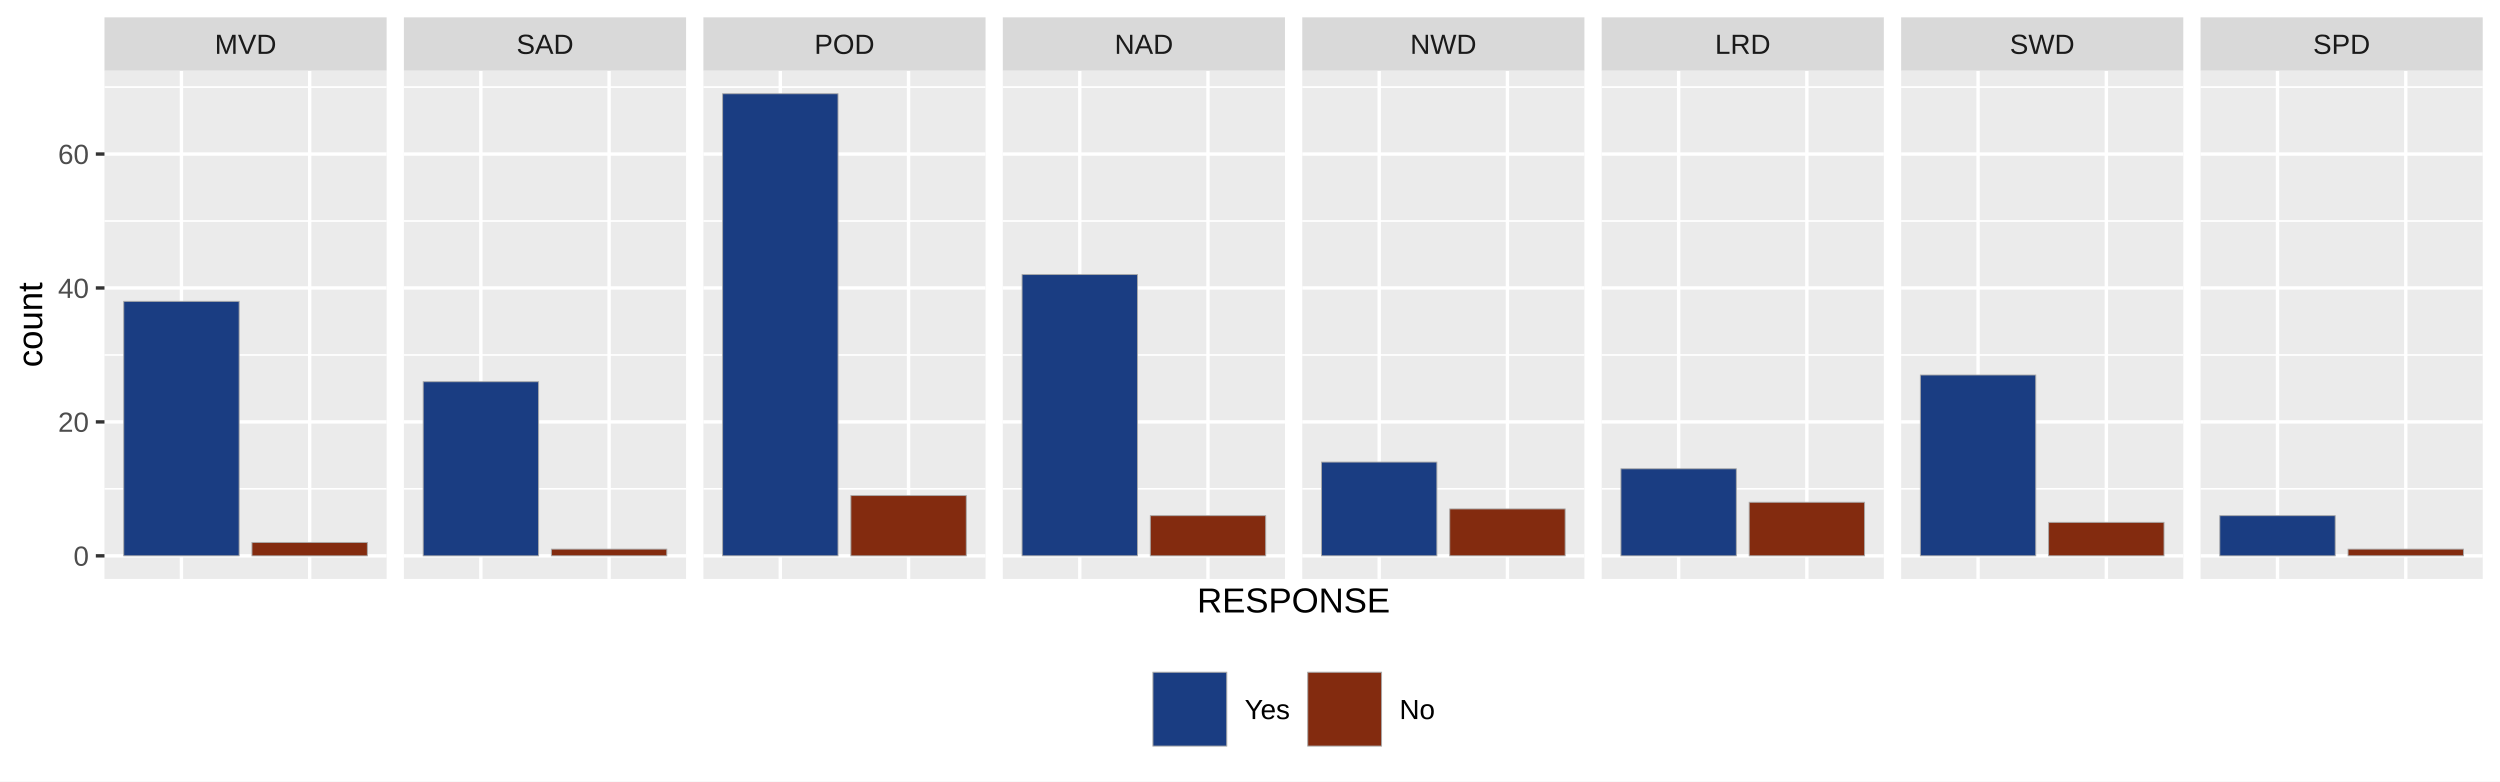
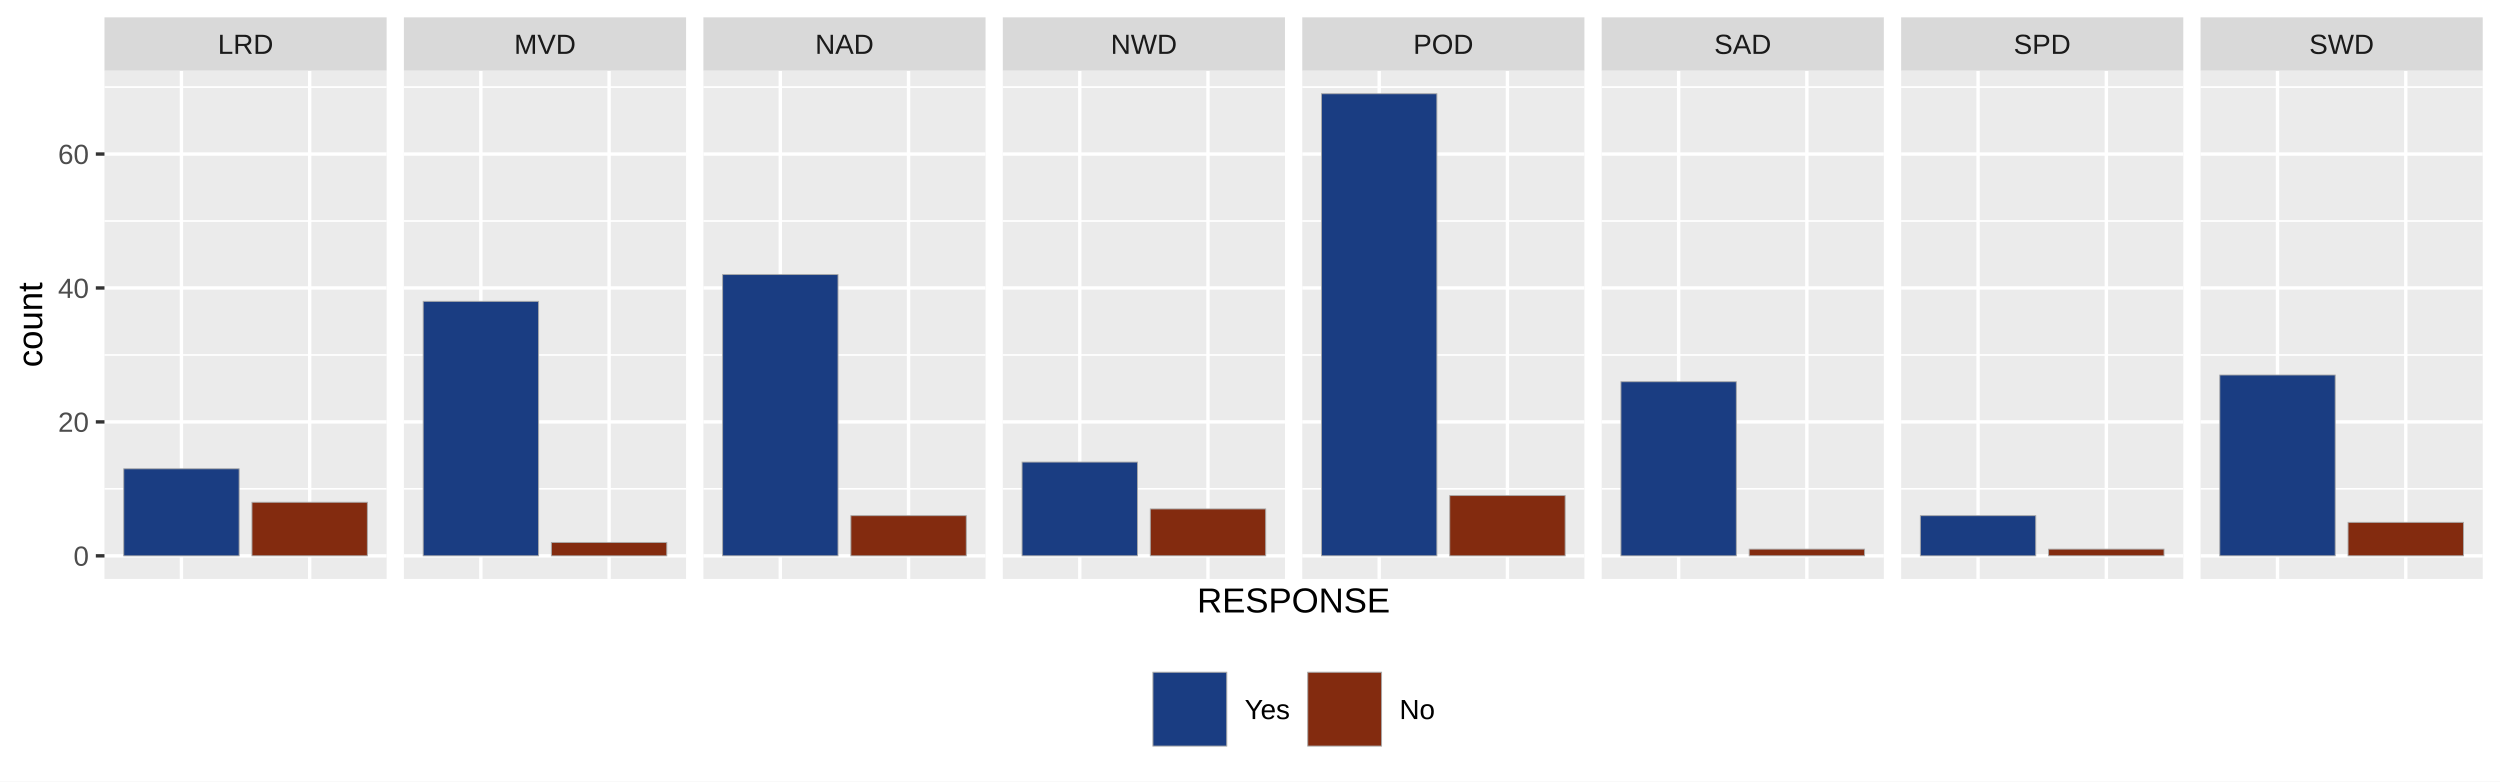
<svg xmlns="http://www.w3.org/2000/svg" width="576.00pt" height="180.00pt" viewBox="0 0 576.00 180.00">
  <g class="svglite">
    <defs>
      <style type="text/css">
    .svglite line, .svglite polyline, .svglite polygon, .svglite path, .svglite rect, .svglite circle {
      fill: none;
      stroke: #000000;
      stroke-linecap: round;
      stroke-linejoin: round;
      stroke-miterlimit: 10.00;
    }
    .svglite text {
      white-space: pre;
    }
    .svglite g.glyphgroup path {
      fill: inherit;
      stroke: none;
    }
  </style>
    </defs>
    <rect width="100%" height="100%" style="stroke: none; fill: #FFFFFF;" />
    <defs>
      <clipPath id="cpMC4wMHw1NzYuMDB8MC4wMHwxODAuMDA=">
        <rect x="0.00" y="0.00" width="576.00" height="180.00" />
      </clipPath>
    </defs>
    <g clip-path="url(#cpMC4wMHw1NzYuMDB8MC4wMHwxODAuMDA=)">
      <rect x="-0" y="0" width="576.00" height="180.00" style="stroke-width: 0.78; stroke: #FFFFFF; fill: #FFFFFF;" />
    </g>
    <defs>
      <clipPath id="cpMjQuMDd8ODkuMDh8MTYuMjh8MTMzLjM5">
        <rect x="24.07" y="16.28" width="65.01" height="117.11" />
      </clipPath>
    </defs>
    <g clip-path="url(#cpMjQuMDd8ODkuMDh8MTYuMjh8MTMzLjM5)">
      <rect x="24.07" y="16.28" width="65.01" height="117.11" style="stroke-width: 0.78; stroke: none; fill: #EBEBEB;" />
      <polyline points="24.07,112.63 89.08,112.63 " style="stroke-width: 0.39; stroke: #FFFFFF; stroke-linecap: butt;" />
      <polyline points="24.07,81.78 89.08,81.78 " style="stroke-width: 0.39; stroke: #FFFFFF; stroke-linecap: butt;" />
      <polyline points="24.07,50.92 89.08,50.92 " style="stroke-width: 0.39; stroke: #FFFFFF; stroke-linecap: butt;" />
      <polyline points="24.07,20.06 89.08,20.06 " style="stroke-width: 0.39; stroke: #FFFFFF; stroke-linecap: butt;" />
      <polyline points="24.07,128.06 89.08,128.06 " style="stroke-width: 0.78; stroke: #FFFFFF; stroke-linecap: butt;" />
      <polyline points="24.07,97.21 89.08,97.21 " style="stroke-width: 0.78; stroke: #FFFFFF; stroke-linecap: butt;" />
      <polyline points="24.07,66.35 89.08,66.35 " style="stroke-width: 0.78; stroke: #FFFFFF; stroke-linecap: butt;" />
      <polyline points="24.07,35.49 89.08,35.49 " style="stroke-width: 0.78; stroke: #FFFFFF; stroke-linecap: butt;" />
      <polyline points="41.80,133.39 41.80,16.28 " style="stroke-width: 0.78; stroke: #FFFFFF; stroke-linecap: butt;" />
      <polyline points="71.35,133.39 71.35,16.28 " style="stroke-width: 0.78; stroke: #FFFFFF; stroke-linecap: butt;" />
-       <rect x="28.51" y="69.43" width="26.59" height="58.63" style="stroke-width: 0.21; stroke: #A9A9A9; stroke-linecap: butt; stroke-linejoin: miter; fill: #1A3D82;" />
-       <rect x="58.05" y="124.98" width="26.59" height="3.09" style="stroke-width: 0.21; stroke: #A9A9A9; stroke-linecap: butt; stroke-linejoin: miter; fill: #832B0F;" />
+       <rect x="28.51" y="108.01" width="26.59" height="20.06" style="stroke-width: 0.21; stroke: #A9A9A9; stroke-linecap: butt; stroke-linejoin: miter; fill: #1A3D82;" />
+       <rect x="58.05" y="115.72" width="26.59" height="12.34" style="stroke-width: 0.21; stroke: #A9A9A9; stroke-linecap: butt; stroke-linejoin: miter; fill: #832B0F;" />
    </g>
    <g clip-path="url(#cpMC4wMHw1NzYuMDB8MC4wMHwxODAuMDA=)">
</g>
    <defs>
      <clipPath id="cpOTMuMDZ8MTU4LjA3fDE2LjI4fDEzMy4zOQ==">
        <rect x="93.06" y="16.28" width="65.01" height="117.11" />
      </clipPath>
    </defs>
    <g clip-path="url(#cpOTMuMDZ8MTU4LjA3fDE2LjI4fDEzMy4zOQ==)">
      <rect x="93.06" y="16.28" width="65.01" height="117.11" style="stroke-width: 0.78; stroke: none; fill: #EBEBEB;" />
      <polyline points="93.06,112.63 158.07,112.63 " style="stroke-width: 0.39; stroke: #FFFFFF; stroke-linecap: butt;" />
      <polyline points="93.06,81.78 158.07,81.78 " style="stroke-width: 0.39; stroke: #FFFFFF; stroke-linecap: butt;" />
      <polyline points="93.06,50.92 158.07,50.92 " style="stroke-width: 0.39; stroke: #FFFFFF; stroke-linecap: butt;" />
      <polyline points="93.06,20.06 158.07,20.06 " style="stroke-width: 0.39; stroke: #FFFFFF; stroke-linecap: butt;" />
      <polyline points="93.06,128.06 158.07,128.06 " style="stroke-width: 0.78; stroke: #FFFFFF; stroke-linecap: butt;" />
      <polyline points="93.06,97.21 158.07,97.21 " style="stroke-width: 0.78; stroke: #FFFFFF; stroke-linecap: butt;" />
      <polyline points="93.06,66.35 158.07,66.35 " style="stroke-width: 0.78; stroke: #FFFFFF; stroke-linecap: butt;" />
      <polyline points="93.06,35.49 158.07,35.49 " style="stroke-width: 0.78; stroke: #FFFFFF; stroke-linecap: butt;" />
      <polyline points="110.79,133.39 110.79,16.28 " style="stroke-width: 0.78; stroke: #FFFFFF; stroke-linecap: butt;" />
      <polyline points="140.34,133.39 140.34,16.28 " style="stroke-width: 0.78; stroke: #FFFFFF; stroke-linecap: butt;" />
-       <rect x="97.50" y="87.95" width="26.59" height="40.12" style="stroke-width: 0.21; stroke: #A9A9A9; stroke-linecap: butt; stroke-linejoin: miter; fill: #1A3D82;" />
-       <rect x="127.04" y="126.52" width="26.59" height="1.54" style="stroke-width: 0.21; stroke: #A9A9A9; stroke-linecap: butt; stroke-linejoin: miter; fill: #832B0F;" />
+       <rect x="97.50" y="69.43" width="26.59" height="58.63" style="stroke-width: 0.21; stroke: #A9A9A9; stroke-linecap: butt; stroke-linejoin: miter; fill: #1A3D82;" />
+       <rect x="127.04" y="124.98" width="26.59" height="3.09" style="stroke-width: 0.21; stroke: #A9A9A9; stroke-linecap: butt; stroke-linejoin: miter; fill: #832B0F;" />
    </g>
    <g clip-path="url(#cpMC4wMHw1NzYuMDB8MC4wMHwxODAuMDA=)">
</g>
    <defs>
      <clipPath id="cpMTYyLjA2fDIyNy4wNnwxNi4yOHwxMzMuMzk=">
        <rect x="162.06" y="16.28" width="65.01" height="117.11" />
      </clipPath>
    </defs>
    <g clip-path="url(#cpMTYyLjA2fDIyNy4wNnwxNi4yOHwxMzMuMzk=)">
      <rect x="162.06" y="16.28" width="65.01" height="117.11" style="stroke-width: 0.78; stroke: none; fill: #EBEBEB;" />
      <polyline points="162.06,112.63 227.06,112.63 " style="stroke-width: 0.39; stroke: #FFFFFF; stroke-linecap: butt;" />
      <polyline points="162.06,81.78 227.06,81.78 " style="stroke-width: 0.39; stroke: #FFFFFF; stroke-linecap: butt;" />
      <polyline points="162.06,50.92 227.06,50.92 " style="stroke-width: 0.39; stroke: #FFFFFF; stroke-linecap: butt;" />
      <polyline points="162.06,20.06 227.06,20.06 " style="stroke-width: 0.39; stroke: #FFFFFF; stroke-linecap: butt;" />
      <polyline points="162.06,128.06 227.06,128.06 " style="stroke-width: 0.78; stroke: #FFFFFF; stroke-linecap: butt;" />
      <polyline points="162.06,97.21 227.06,97.21 " style="stroke-width: 0.78; stroke: #FFFFFF; stroke-linecap: butt;" />
      <polyline points="162.06,66.35 227.06,66.35 " style="stroke-width: 0.78; stroke: #FFFFFF; stroke-linecap: butt;" />
      <polyline points="162.06,35.49 227.06,35.49 " style="stroke-width: 0.78; stroke: #FFFFFF; stroke-linecap: butt;" />
      <polyline points="179.78,133.39 179.78,16.28 " style="stroke-width: 0.78; stroke: #FFFFFF; stroke-linecap: butt;" />
      <polyline points="209.33,133.39 209.33,16.28 " style="stroke-width: 0.78; stroke: #FFFFFF; stroke-linecap: butt;" />
-       <rect x="166.49" y="21.60" width="26.59" height="106.46" style="stroke-width: 0.21; stroke: #A9A9A9; stroke-linecap: butt; stroke-linejoin: miter; fill: #1A3D82;" />
-       <rect x="196.04" y="114.18" width="26.59" height="13.89" style="stroke-width: 0.21; stroke: #A9A9A9; stroke-linecap: butt; stroke-linejoin: miter; fill: #832B0F;" />
+       <rect x="166.49" y="63.26" width="26.59" height="64.80" style="stroke-width: 0.21; stroke: #A9A9A9; stroke-linecap: butt; stroke-linejoin: miter; fill: #1A3D82;" />
+       <rect x="196.04" y="118.81" width="26.59" height="9.26" style="stroke-width: 0.21; stroke: #A9A9A9; stroke-linecap: butt; stroke-linejoin: miter; fill: #832B0F;" />
    </g>
    <g clip-path="url(#cpMC4wMHw1NzYuMDB8MC4wMHwxODAuMDA=)">
</g>
    <defs>
      <clipPath id="cpMjMxLjA1fDI5Ni4wNXwxNi4yOHwxMzMuMzk=">
        <rect x="231.05" y="16.28" width="65.01" height="117.11" />
      </clipPath>
    </defs>
    <g clip-path="url(#cpMjMxLjA1fDI5Ni4wNXwxNi4yOHwxMzMuMzk=)">
      <rect x="231.05" y="16.28" width="65.01" height="117.11" style="stroke-width: 0.78; stroke: none; fill: #EBEBEB;" />
      <polyline points="231.05,112.63 296.05,112.63 " style="stroke-width: 0.39; stroke: #FFFFFF; stroke-linecap: butt;" />
      <polyline points="231.05,81.78 296.05,81.78 " style="stroke-width: 0.39; stroke: #FFFFFF; stroke-linecap: butt;" />
      <polyline points="231.05,50.92 296.05,50.92 " style="stroke-width: 0.39; stroke: #FFFFFF; stroke-linecap: butt;" />
      <polyline points="231.05,20.06 296.05,20.06 " style="stroke-width: 0.39; stroke: #FFFFFF; stroke-linecap: butt;" />
      <polyline points="231.05,128.06 296.05,128.06 " style="stroke-width: 0.78; stroke: #FFFFFF; stroke-linecap: butt;" />
      <polyline points="231.05,97.21 296.05,97.21 " style="stroke-width: 0.78; stroke: #FFFFFF; stroke-linecap: butt;" />
      <polyline points="231.05,66.35 296.05,66.35 " style="stroke-width: 0.78; stroke: #FFFFFF; stroke-linecap: butt;" />
      <polyline points="231.05,35.49 296.05,35.49 " style="stroke-width: 0.78; stroke: #FFFFFF; stroke-linecap: butt;" />
      <polyline points="248.78,133.39 248.78,16.28 " style="stroke-width: 0.78; stroke: #FFFFFF; stroke-linecap: butt;" />
      <polyline points="278.32,133.39 278.32,16.28 " style="stroke-width: 0.78; stroke: #FFFFFF; stroke-linecap: butt;" />
-       <rect x="235.48" y="63.26" width="26.59" height="64.80" style="stroke-width: 0.21; stroke: #A9A9A9; stroke-linecap: butt; stroke-linejoin: miter; fill: #1A3D82;" />
-       <rect x="265.03" y="118.81" width="26.59" height="9.26" style="stroke-width: 0.21; stroke: #A9A9A9; stroke-linecap: butt; stroke-linejoin: miter; fill: #832B0F;" />
+       <rect x="235.48" y="106.46" width="26.59" height="21.60" style="stroke-width: 0.21; stroke: #A9A9A9; stroke-linecap: butt; stroke-linejoin: miter; fill: #1A3D82;" />
+       <rect x="265.03" y="117.26" width="26.59" height="10.80" style="stroke-width: 0.21; stroke: #A9A9A9; stroke-linecap: butt; stroke-linejoin: miter; fill: #832B0F;" />
    </g>
    <g clip-path="url(#cpMC4wMHw1NzYuMDB8MC4wMHwxODAuMDA=)">
</g>
    <defs>
      <clipPath id="cpMzAwLjA0fDM2NS4wNHwxNi4yOHwxMzMuMzk=">
        <rect x="300.04" y="16.28" width="65.01" height="117.11" />
      </clipPath>
    </defs>
    <g clip-path="url(#cpMzAwLjA0fDM2NS4wNHwxNi4yOHwxMzMuMzk=)">
      <rect x="300.04" y="16.28" width="65.01" height="117.11" style="stroke-width: 0.78; stroke: none; fill: #EBEBEB;" />
      <polyline points="300.04,112.63 365.04,112.63 " style="stroke-width: 0.39; stroke: #FFFFFF; stroke-linecap: butt;" />
      <polyline points="300.04,81.78 365.04,81.78 " style="stroke-width: 0.39; stroke: #FFFFFF; stroke-linecap: butt;" />
      <polyline points="300.04,50.92 365.04,50.92 " style="stroke-width: 0.39; stroke: #FFFFFF; stroke-linecap: butt;" />
      <polyline points="300.04,20.06 365.04,20.06 " style="stroke-width: 0.39; stroke: #FFFFFF; stroke-linecap: butt;" />
      <polyline points="300.04,128.06 365.04,128.06 " style="stroke-width: 0.78; stroke: #FFFFFF; stroke-linecap: butt;" />
      <polyline points="300.04,97.21 365.04,97.21 " style="stroke-width: 0.78; stroke: #FFFFFF; stroke-linecap: butt;" />
      <polyline points="300.04,66.35 365.04,66.35 " style="stroke-width: 0.78; stroke: #FFFFFF; stroke-linecap: butt;" />
      <polyline points="300.04,35.49 365.04,35.49 " style="stroke-width: 0.78; stroke: #FFFFFF; stroke-linecap: butt;" />
      <polyline points="317.77,133.39 317.77,16.28 " style="stroke-width: 0.78; stroke: #FFFFFF; stroke-linecap: butt;" />
      <polyline points="347.31,133.39 347.31,16.28 " style="stroke-width: 0.78; stroke: #FFFFFF; stroke-linecap: butt;" />
-       <rect x="304.47" y="106.46" width="26.59" height="21.60" style="stroke-width: 0.21; stroke: #A9A9A9; stroke-linecap: butt; stroke-linejoin: miter; fill: #1A3D82;" />
-       <rect x="334.02" y="117.26" width="26.59" height="10.80" style="stroke-width: 0.21; stroke: #A9A9A9; stroke-linecap: butt; stroke-linejoin: miter; fill: #832B0F;" />
+       <rect x="304.47" y="21.60" width="26.59" height="106.46" style="stroke-width: 0.21; stroke: #A9A9A9; stroke-linecap: butt; stroke-linejoin: miter; fill: #1A3D82;" />
+       <rect x="334.02" y="114.18" width="26.59" height="13.89" style="stroke-width: 0.21; stroke: #A9A9A9; stroke-linecap: butt; stroke-linejoin: miter; fill: #832B0F;" />
    </g>
    <g clip-path="url(#cpMC4wMHw1NzYuMDB8MC4wMHwxODAuMDA=)">
</g>
    <defs>
      <clipPath id="cpMzY5LjAzfDQzNC4wM3wxNi4yOHwxMzMuMzk=">
        <rect x="369.03" y="16.28" width="65.01" height="117.11" />
      </clipPath>
    </defs>
    <g clip-path="url(#cpMzY5LjAzfDQzNC4wM3wxNi4yOHwxMzMuMzk=)">
      <rect x="369.03" y="16.28" width="65.01" height="117.11" style="stroke-width: 0.78; stroke: none; fill: #EBEBEB;" />
      <polyline points="369.03,112.63 434.03,112.63 " style="stroke-width: 0.39; stroke: #FFFFFF; stroke-linecap: butt;" />
      <polyline points="369.03,81.78 434.03,81.78 " style="stroke-width: 0.39; stroke: #FFFFFF; stroke-linecap: butt;" />
      <polyline points="369.03,50.92 434.03,50.92 " style="stroke-width: 0.39; stroke: #FFFFFF; stroke-linecap: butt;" />
      <polyline points="369.03,20.06 434.03,20.06 " style="stroke-width: 0.39; stroke: #FFFFFF; stroke-linecap: butt;" />
      <polyline points="369.03,128.06 434.03,128.06 " style="stroke-width: 0.78; stroke: #FFFFFF; stroke-linecap: butt;" />
      <polyline points="369.03,97.21 434.03,97.21 " style="stroke-width: 0.78; stroke: #FFFFFF; stroke-linecap: butt;" />
      <polyline points="369.03,66.35 434.03,66.35 " style="stroke-width: 0.78; stroke: #FFFFFF; stroke-linecap: butt;" />
      <polyline points="369.03,35.49 434.03,35.49 " style="stroke-width: 0.78; stroke: #FFFFFF; stroke-linecap: butt;" />
      <polyline points="386.76,133.39 386.76,16.28 " style="stroke-width: 0.78; stroke: #FFFFFF; stroke-linecap: butt;" />
      <polyline points="416.30,133.39 416.30,16.28 " style="stroke-width: 0.78; stroke: #FFFFFF; stroke-linecap: butt;" />
-       <rect x="373.46" y="108.01" width="26.59" height="20.06" style="stroke-width: 0.21; stroke: #A9A9A9; stroke-linecap: butt; stroke-linejoin: miter; fill: #1A3D82;" />
-       <rect x="403.01" y="115.72" width="26.59" height="12.34" style="stroke-width: 0.21; stroke: #A9A9A9; stroke-linecap: butt; stroke-linejoin: miter; fill: #832B0F;" />
+       <rect x="373.46" y="87.95" width="26.59" height="40.12" style="stroke-width: 0.21; stroke: #A9A9A9; stroke-linecap: butt; stroke-linejoin: miter; fill: #1A3D82;" />
+       <rect x="403.01" y="126.52" width="26.59" height="1.54" style="stroke-width: 0.21; stroke: #A9A9A9; stroke-linecap: butt; stroke-linejoin: miter; fill: #832B0F;" />
    </g>
    <g clip-path="url(#cpMC4wMHw1NzYuMDB8MC4wMHwxODAuMDA=)">
</g>
    <defs>
      <clipPath id="cpNDM4LjAyfDUwMy4wMnwxNi4yOHwxMzMuMzk=">
        <rect x="438.02" y="16.28" width="65.01" height="117.11" />
      </clipPath>
    </defs>
    <g clip-path="url(#cpNDM4LjAyfDUwMy4wMnwxNi4yOHwxMzMuMzk=)">
      <rect x="438.02" y="16.28" width="65.01" height="117.11" style="stroke-width: 0.78; stroke: none; fill: #EBEBEB;" />
      <polyline points="438.02,112.63 503.02,112.63 " style="stroke-width: 0.39; stroke: #FFFFFF; stroke-linecap: butt;" />
      <polyline points="438.02,81.78 503.02,81.78 " style="stroke-width: 0.39; stroke: #FFFFFF; stroke-linecap: butt;" />
      <polyline points="438.02,50.92 503.02,50.92 " style="stroke-width: 0.39; stroke: #FFFFFF; stroke-linecap: butt;" />
      <polyline points="438.02,20.06 503.02,20.06 " style="stroke-width: 0.39; stroke: #FFFFFF; stroke-linecap: butt;" />
      <polyline points="438.02,128.06 503.02,128.06 " style="stroke-width: 0.78; stroke: #FFFFFF; stroke-linecap: butt;" />
      <polyline points="438.02,97.21 503.02,97.21 " style="stroke-width: 0.78; stroke: #FFFFFF; stroke-linecap: butt;" />
      <polyline points="438.02,66.35 503.02,66.35 " style="stroke-width: 0.78; stroke: #FFFFFF; stroke-linecap: butt;" />
      <polyline points="438.02,35.49 503.02,35.49 " style="stroke-width: 0.78; stroke: #FFFFFF; stroke-linecap: butt;" />
      <polyline points="455.75,133.39 455.75,16.28 " style="stroke-width: 0.78; stroke: #FFFFFF; stroke-linecap: butt;" />
      <polyline points="485.30,133.39 485.30,16.28 " style="stroke-width: 0.78; stroke: #FFFFFF; stroke-linecap: butt;" />
-       <rect x="442.45" y="86.40" width="26.59" height="41.66" style="stroke-width: 0.21; stroke: #A9A9A9; stroke-linecap: butt; stroke-linejoin: miter; fill: #1A3D82;" />
-       <rect x="472.00" y="120.35" width="26.59" height="7.71" style="stroke-width: 0.21; stroke: #A9A9A9; stroke-linecap: butt; stroke-linejoin: miter; fill: #832B0F;" />
+       <rect x="442.45" y="118.81" width="26.59" height="9.26" style="stroke-width: 0.21; stroke: #A9A9A9; stroke-linecap: butt; stroke-linejoin: miter; fill: #1A3D82;" />
+       <rect x="472.00" y="126.52" width="26.59" height="1.54" style="stroke-width: 0.21; stroke: #A9A9A9; stroke-linecap: butt; stroke-linejoin: miter; fill: #832B0F;" />
    </g>
    <g clip-path="url(#cpMC4wMHw1NzYuMDB8MC4wMHwxODAuMDA=)">
</g>
    <defs>
      <clipPath id="cpNTA3LjAxfDU3Mi4wMXwxNi4yOHwxMzMuMzk=">
        <rect x="507.01" y="16.28" width="65.01" height="117.11" />
      </clipPath>
    </defs>
    <g clip-path="url(#cpNTA3LjAxfDU3Mi4wMXwxNi4yOHwxMzMuMzk=)">
      <rect x="507.01" y="16.28" width="65.01" height="117.11" style="stroke-width: 0.78; stroke: none; fill: #EBEBEB;" />
      <polyline points="507.01,112.63 572.01,112.63 " style="stroke-width: 0.39; stroke: #FFFFFF; stroke-linecap: butt;" />
      <polyline points="507.01,81.78 572.01,81.78 " style="stroke-width: 0.39; stroke: #FFFFFF; stroke-linecap: butt;" />
      <polyline points="507.01,50.92 572.01,50.92 " style="stroke-width: 0.39; stroke: #FFFFFF; stroke-linecap: butt;" />
      <polyline points="507.01,20.06 572.01,20.06 " style="stroke-width: 0.39; stroke: #FFFFFF; stroke-linecap: butt;" />
      <polyline points="507.01,128.06 572.01,128.06 " style="stroke-width: 0.78; stroke: #FFFFFF; stroke-linecap: butt;" />
      <polyline points="507.01,97.21 572.01,97.21 " style="stroke-width: 0.78; stroke: #FFFFFF; stroke-linecap: butt;" />
      <polyline points="507.01,66.35 572.01,66.35 " style="stroke-width: 0.78; stroke: #FFFFFF; stroke-linecap: butt;" />
      <polyline points="507.01,35.49 572.01,35.49 " style="stroke-width: 0.78; stroke: #FFFFFF; stroke-linecap: butt;" />
      <polyline points="524.74,133.39 524.74,16.28 " style="stroke-width: 0.78; stroke: #FFFFFF; stroke-linecap: butt;" />
      <polyline points="554.29,133.39 554.29,16.28 " style="stroke-width: 0.78; stroke: #FFFFFF; stroke-linecap: butt;" />
-       <rect x="511.44" y="118.81" width="26.59" height="9.26" style="stroke-width: 0.21; stroke: #A9A9A9; stroke-linecap: butt; stroke-linejoin: miter; fill: #1A3D82;" />
-       <rect x="540.99" y="126.52" width="26.59" height="1.54" style="stroke-width: 0.21; stroke: #A9A9A9; stroke-linecap: butt; stroke-linejoin: miter; fill: #832B0F;" />
+       <rect x="511.44" y="86.40" width="26.59" height="41.66" style="stroke-width: 0.21; stroke: #A9A9A9; stroke-linecap: butt; stroke-linejoin: miter; fill: #1A3D82;" />
+       <rect x="540.99" y="120.35" width="26.59" height="7.71" style="stroke-width: 0.21; stroke: #A9A9A9; stroke-linecap: butt; stroke-linejoin: miter; fill: #832B0F;" />
    </g>
    <g clip-path="url(#cpMC4wMHw1NzYuMDB8MC4wMHwxODAuMDA=)">
</g>
    <defs>
      <clipPath id="cpMjQuMDd8ODkuMDh8My45OXwxNi4yOA==">
        <rect x="24.07" y="3.99" width="65.01" height="12.29" />
      </clipPath>
    </defs>
    <g clip-path="url(#cpMjQuMDd8ODkuMDh8My45OXwxNi4yOA==)">
      <rect x="24.07" y="3.99" width="65.01" height="12.29" style="stroke-width: 0.78; stroke: none; fill: #D9D9D9;" />
-       <text x="56.58" y="12.42" text-anchor="middle" style="font-size: 6.40px;fill: #1A1A1A; font-family: &quot;Arial&quot;;" textLength="14.20px" lengthAdjust="spacingAndGlyphs">MVD</text>
+       <text x="56.58" y="12.42" text-anchor="middle" style="font-size: 6.40px;fill: #1A1A1A; font-family: &quot;Arial&quot;;" textLength="12.77px" lengthAdjust="spacingAndGlyphs">LRD</text>
    </g>
    <g clip-path="url(#cpMC4wMHw1NzYuMDB8MC4wMHwxODAuMDA=)">
</g>
    <defs>
      <clipPath id="cpOTMuMDZ8MTU4LjA3fDMuOTl8MTYuMjg=">
        <rect x="93.06" y="3.99" width="65.01" height="12.29" />
      </clipPath>
    </defs>
    <g clip-path="url(#cpOTMuMDZ8MTU4LjA3fDMuOTl8MTYuMjg=)">
      <rect x="93.06" y="3.99" width="65.01" height="12.29" style="stroke-width: 0.78; stroke: none; fill: #D9D9D9;" />
-       <text x="125.57" y="12.42" text-anchor="middle" style="font-size: 6.40px;fill: #1A1A1A; font-family: &quot;Arial&quot;;" textLength="13.14px" lengthAdjust="spacingAndGlyphs">SAD</text>
+       <text x="125.57" y="12.42" text-anchor="middle" style="font-size: 6.40px;fill: #1A1A1A; font-family: &quot;Arial&quot;;" textLength="14.20px" lengthAdjust="spacingAndGlyphs">MVD</text>
    </g>
    <g clip-path="url(#cpMC4wMHw1NzYuMDB8MC4wMHwxODAuMDA=)">
</g>
    <defs>
      <clipPath id="cpMTYyLjA2fDIyNy4wNnwzLjk5fDE2LjI4">
        <rect x="162.06" y="3.99" width="65.01" height="12.29" />
      </clipPath>
    </defs>
    <g clip-path="url(#cpMTYyLjA2fDIyNy4wNnwzLjk5fDE2LjI4)">
      <rect x="162.06" y="3.99" width="65.01" height="12.29" style="stroke-width: 0.78; stroke: none; fill: #D9D9D9;" />
-       <text x="194.56" y="12.42" text-anchor="middle" style="font-size: 6.40px;fill: #1A1A1A; font-family: &quot;Arial&quot;;" textLength="13.84px" lengthAdjust="spacingAndGlyphs">POD</text>
+       <text x="194.56" y="12.42" text-anchor="middle" style="font-size: 6.40px;fill: #1A1A1A; font-family: &quot;Arial&quot;;" textLength="13.48px" lengthAdjust="spacingAndGlyphs">NAD</text>
    </g>
    <g clip-path="url(#cpMC4wMHw1NzYuMDB8MC4wMHwxODAuMDA=)">
</g>
    <defs>
      <clipPath id="cpMjMxLjA1fDI5Ni4wNXwzLjk5fDE2LjI4">
        <rect x="231.05" y="3.99" width="65.01" height="12.29" />
      </clipPath>
    </defs>
    <g clip-path="url(#cpMjMxLjA1fDI5Ni4wNXwzLjk5fDE2LjI4)">
      <rect x="231.05" y="3.99" width="65.01" height="12.29" style="stroke-width: 0.78; stroke: none; fill: #D9D9D9;" />
-       <text x="263.55" y="12.42" text-anchor="middle" style="font-size: 6.40px;fill: #1A1A1A; font-family: &quot;Arial&quot;;" textLength="13.48px" lengthAdjust="spacingAndGlyphs">NAD</text>
+       <text x="263.55" y="12.42" text-anchor="middle" style="font-size: 6.40px;fill: #1A1A1A; font-family: &quot;Arial&quot;;" textLength="15.25px" lengthAdjust="spacingAndGlyphs">NWD</text>
    </g>
    <g clip-path="url(#cpMC4wMHw1NzYuMDB8MC4wMHwxODAuMDA=)">
</g>
    <defs>
      <clipPath id="cpMzAwLjA0fDM2NS4wNHwzLjk5fDE2LjI4">
        <rect x="300.04" y="3.99" width="65.01" height="12.29" />
      </clipPath>
    </defs>
    <g clip-path="url(#cpMzAwLjA0fDM2NS4wNHwzLjk5fDE2LjI4)">
      <rect x="300.04" y="3.99" width="65.01" height="12.29" style="stroke-width: 0.78; stroke: none; fill: #D9D9D9;" />
-       <text x="332.54" y="12.42" text-anchor="middle" style="font-size: 6.40px;fill: #1A1A1A; font-family: &quot;Arial&quot;;" textLength="15.25px" lengthAdjust="spacingAndGlyphs">NWD</text>
+       <text x="332.54" y="12.42" text-anchor="middle" style="font-size: 6.40px;fill: #1A1A1A; font-family: &quot;Arial&quot;;" textLength="13.84px" lengthAdjust="spacingAndGlyphs">POD</text>
    </g>
    <g clip-path="url(#cpMC4wMHw1NzYuMDB8MC4wMHwxODAuMDA=)">
</g>
    <defs>
      <clipPath id="cpMzY5LjAzfDQzNC4wM3wzLjk5fDE2LjI4">
        <rect x="369.03" y="3.99" width="65.01" height="12.29" />
      </clipPath>
    </defs>
    <g clip-path="url(#cpMzY5LjAzfDQzNC4wM3wzLjk5fDE2LjI4)">
      <rect x="369.03" y="3.99" width="65.01" height="12.29" style="stroke-width: 0.78; stroke: none; fill: #D9D9D9;" />
-       <text x="401.53" y="12.42" text-anchor="middle" style="font-size: 6.40px;fill: #1A1A1A; font-family: &quot;Arial&quot;;" textLength="12.77px" lengthAdjust="spacingAndGlyphs">LRD</text>
+       <text x="401.53" y="12.42" text-anchor="middle" style="font-size: 6.40px;fill: #1A1A1A; font-family: &quot;Arial&quot;;" textLength="13.14px" lengthAdjust="spacingAndGlyphs">SAD</text>
    </g>
    <g clip-path="url(#cpMC4wMHw1NzYuMDB8MC4wMHwxODAuMDA=)">
</g>
    <defs>
      <clipPath id="cpNDM4LjAyfDUwMy4wMnwzLjk5fDE2LjI4">
        <rect x="438.02" y="3.99" width="65.01" height="12.29" />
      </clipPath>
    </defs>
    <g clip-path="url(#cpNDM4LjAyfDUwMy4wMnwzLjk5fDE2LjI4)">
      <rect x="438.02" y="3.99" width="65.01" height="12.29" style="stroke-width: 0.78; stroke: none; fill: #D9D9D9;" />
-       <text x="470.52" y="12.42" text-anchor="middle" style="font-size: 6.40px;fill: #1A1A1A; font-family: &quot;Arial&quot;;" textLength="14.91px" lengthAdjust="spacingAndGlyphs">SWD</text>
+       <text x="470.52" y="12.42" text-anchor="middle" style="font-size: 6.40px;fill: #1A1A1A; font-family: &quot;Arial&quot;;" textLength="13.14px" lengthAdjust="spacingAndGlyphs">SPD</text>
    </g>
    <g clip-path="url(#cpMC4wMHw1NzYuMDB8MC4wMHwxODAuMDA=)">
</g>
    <defs>
      <clipPath id="cpNTA3LjAxfDU3Mi4wMXwzLjk5fDE2LjI4">
        <rect x="507.01" y="3.99" width="65.01" height="12.29" />
      </clipPath>
    </defs>
    <g clip-path="url(#cpNTA3LjAxfDU3Mi4wMXwzLjk5fDE2LjI4)">
      <rect x="507.01" y="3.99" width="65.01" height="12.29" style="stroke-width: 0.78; stroke: none; fill: #D9D9D9;" />
-       <text x="539.51" y="12.42" text-anchor="middle" style="font-size: 6.40px;fill: #1A1A1A; font-family: &quot;Arial&quot;;" textLength="13.14px" lengthAdjust="spacingAndGlyphs">SPD</text>
+       <text x="539.51" y="12.42" text-anchor="middle" style="font-size: 6.40px;fill: #1A1A1A; font-family: &quot;Arial&quot;;" textLength="14.91px" lengthAdjust="spacingAndGlyphs">SWD</text>
    </g>
    <g clip-path="url(#cpMC4wMHw1NzYuMDB8MC4wMHwxODAuMDA=)">
      <text x="20.49" y="130.35" text-anchor="end" style="font-size: 6.40px;fill: #4D4D4D; font-family: &quot;Arial&quot;;" textLength="3.55px" lengthAdjust="spacingAndGlyphs">0</text>
      <text x="20.49" y="99.49" text-anchor="end" style="font-size: 6.40px;fill: #4D4D4D; font-family: &quot;Arial&quot;;" textLength="7.09px" lengthAdjust="spacingAndGlyphs">20</text>
      <text x="20.49" y="68.64" text-anchor="end" style="font-size: 6.40px;fill: #4D4D4D; font-family: &quot;Arial&quot;;" textLength="7.09px" lengthAdjust="spacingAndGlyphs">40</text>
      <text x="20.49" y="37.78" text-anchor="end" style="font-size: 6.40px;fill: #4D4D4D; font-family: &quot;Arial&quot;;" textLength="7.09px" lengthAdjust="spacingAndGlyphs">60</text>
      <polyline points="22.08,128.06 24.07,128.06 " style="stroke-width: 0.78; stroke: #333333; stroke-linecap: butt;" />
      <polyline points="22.08,97.21 24.07,97.21 " style="stroke-width: 0.78; stroke: #333333; stroke-linecap: butt;" />
      <polyline points="22.08,66.35 24.07,66.35 " style="stroke-width: 0.78; stroke: #333333; stroke-linecap: butt;" />
      <polyline points="22.08,35.49 24.07,35.49 " style="stroke-width: 0.78; stroke: #333333; stroke-linecap: butt;" />
      <text x="298.04" y="141.11" text-anchor="middle" style="font-size: 8.00px; font-family: &quot;Arial&quot;;" textLength="44.50px" lengthAdjust="spacingAndGlyphs">RESPONSE</text>
      <text transform="translate(9.72,74.83) rotate(-90)" text-anchor="middle" style="font-size: 8.00px; font-family: &quot;Arial&quot;;" textLength="19.58px" lengthAdjust="spacingAndGlyphs">count</text>
      <rect x="261.51" y="150.76" width="73.06" height="25.25" style="stroke-width: 0.78; stroke: none; fill: #FFFFFF;" />
      <rect x="265.50" y="154.75" width="17.28" height="17.28" style="stroke-width: 0.78; stroke: none; fill: #EBEBEB;" />
      <rect x="265.64" y="154.89" width="17.00" height="17.00" style="stroke-width: 0.21; stroke: #A9A9A9; stroke-linecap: butt; stroke-linejoin: miter; fill: #1A3D82;" />
      <rect x="301.17" y="154.75" width="17.28" height="17.28" style="stroke-width: 0.78; stroke: none; fill: #EBEBEB;" />
      <rect x="301.31" y="154.89" width="17.00" height="17.00" style="stroke-width: 0.21; stroke: #A9A9A9; stroke-linecap: butt; stroke-linejoin: miter; fill: #832B0F;" />
      <text x="286.76" y="165.68" style="font-size: 6.40px; font-family: &quot;Arial&quot;;" textLength="10.42px" lengthAdjust="spacingAndGlyphs">Yes</text>
      <text x="322.43" y="165.68" style="font-size: 6.40px; font-family: &quot;Arial&quot;;" textLength="8.16px" lengthAdjust="spacingAndGlyphs">No</text>
    </g>
  </g>
</svg>
